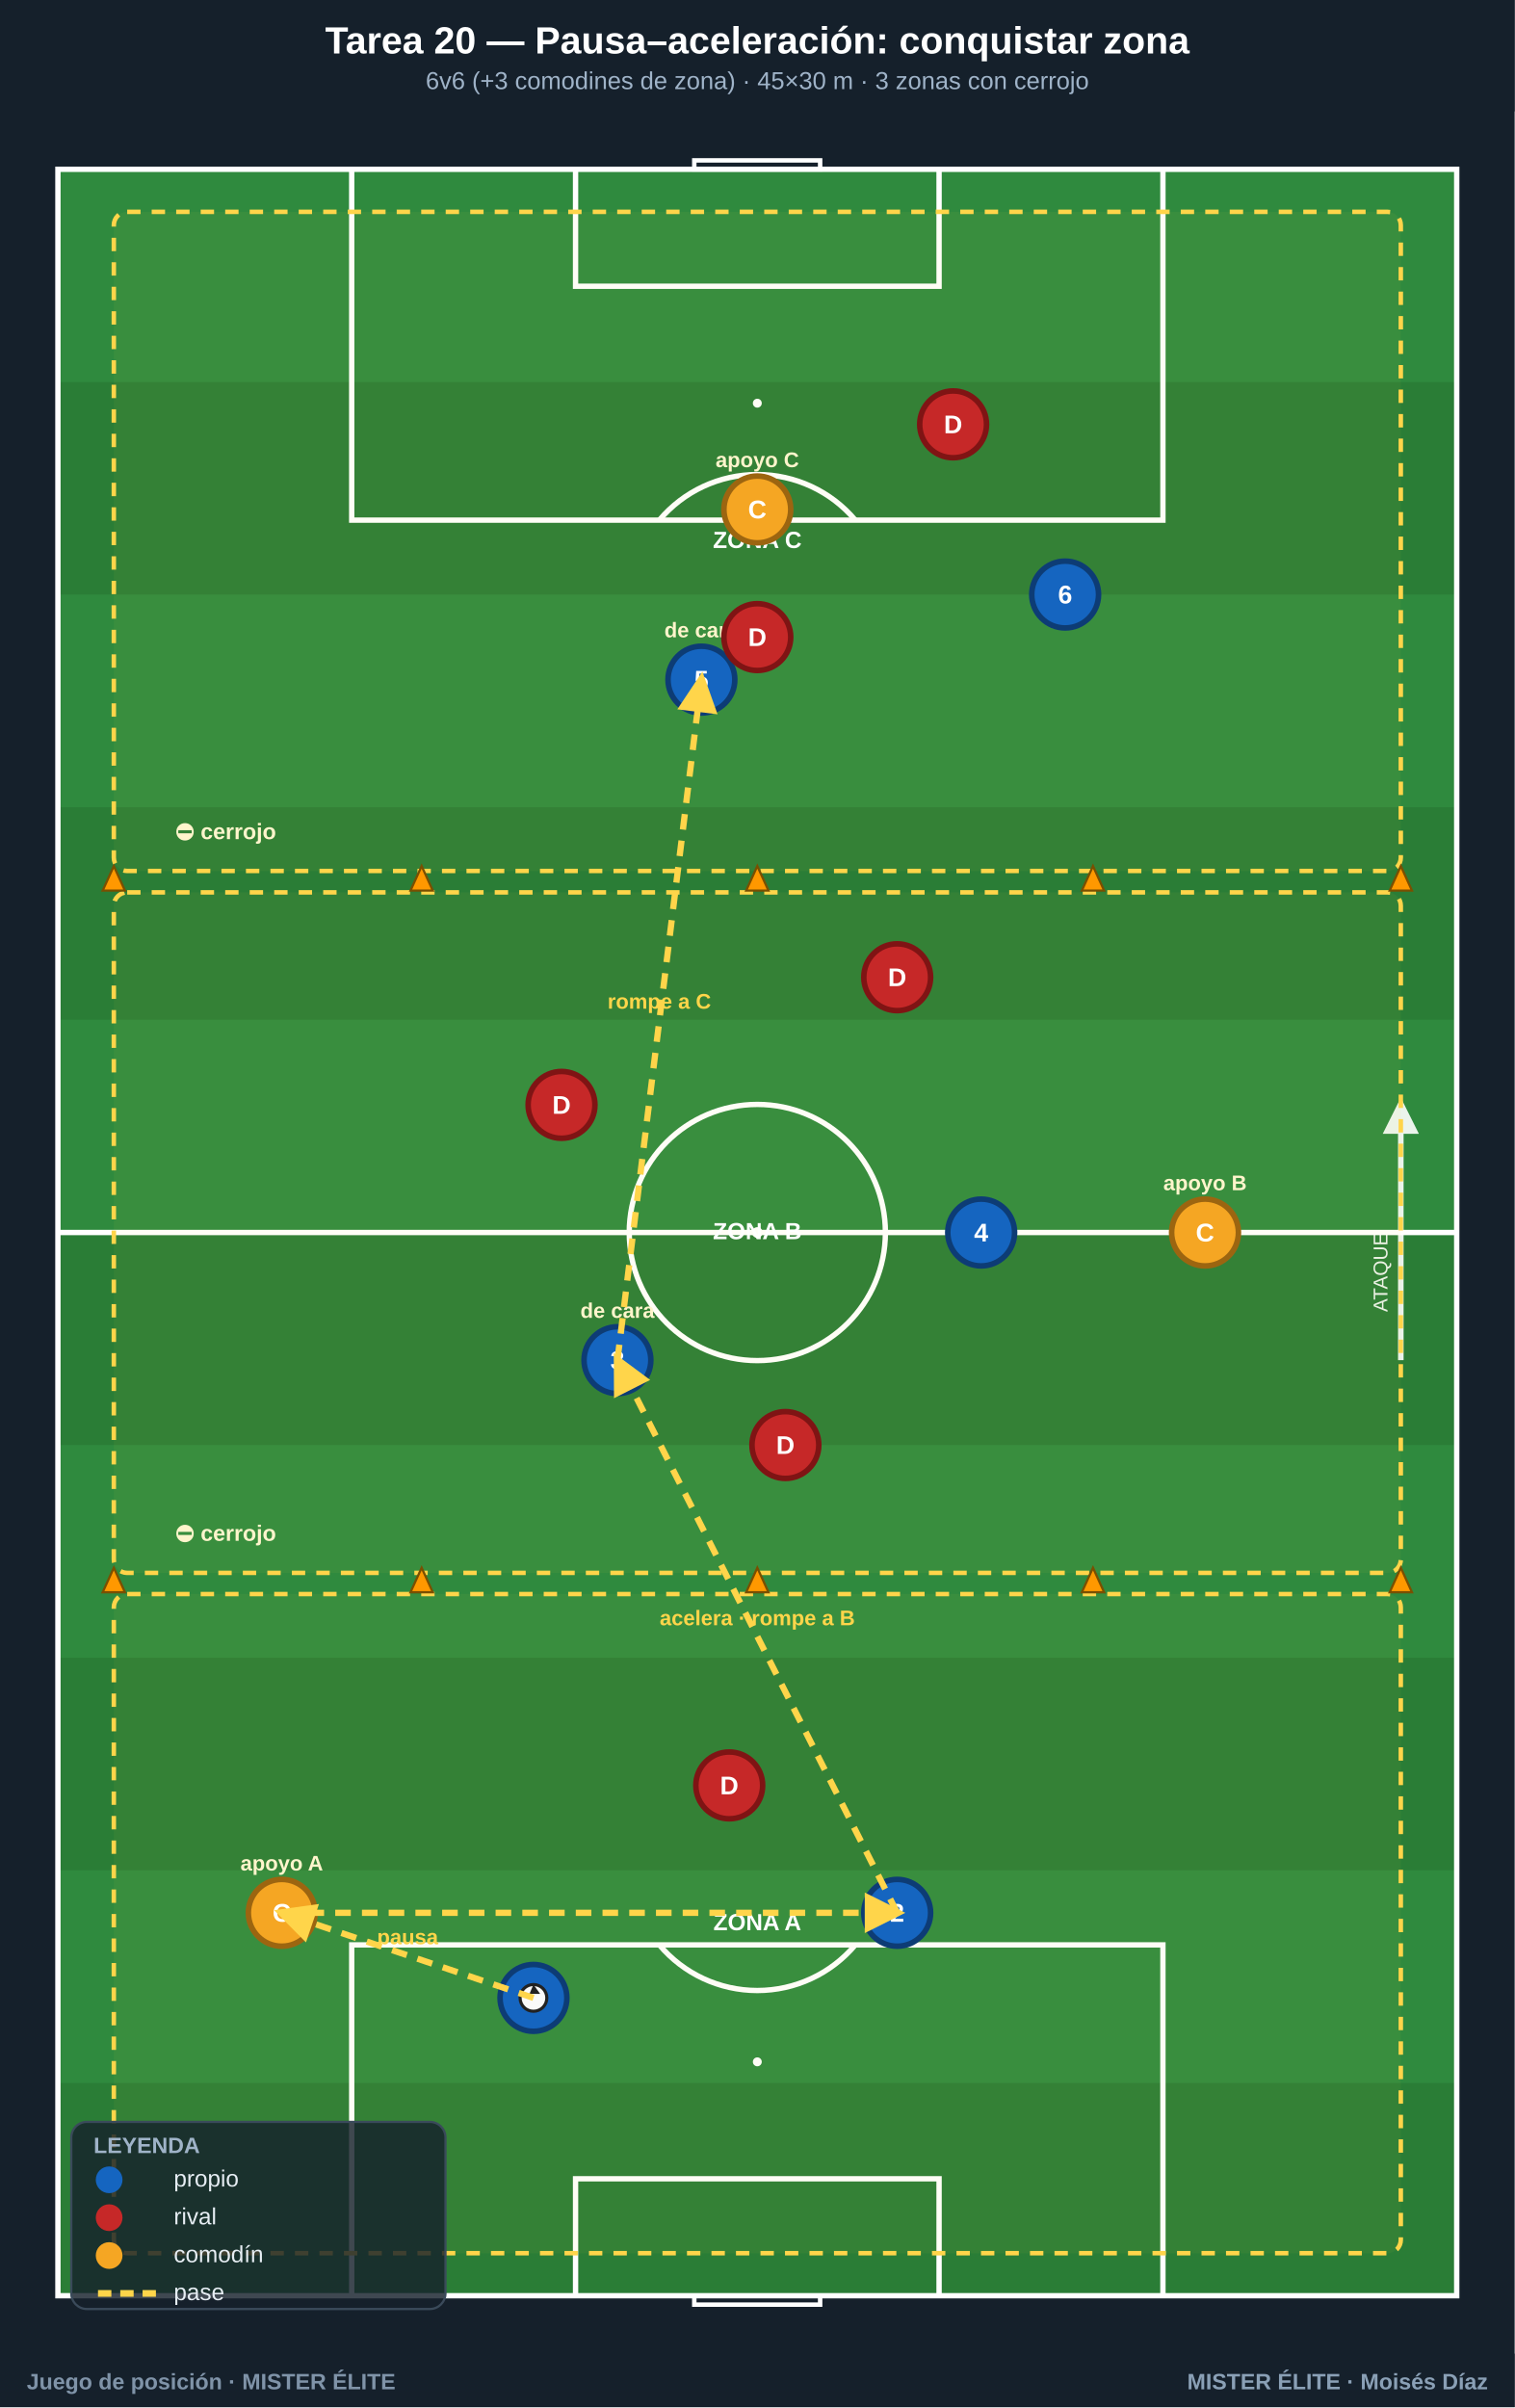
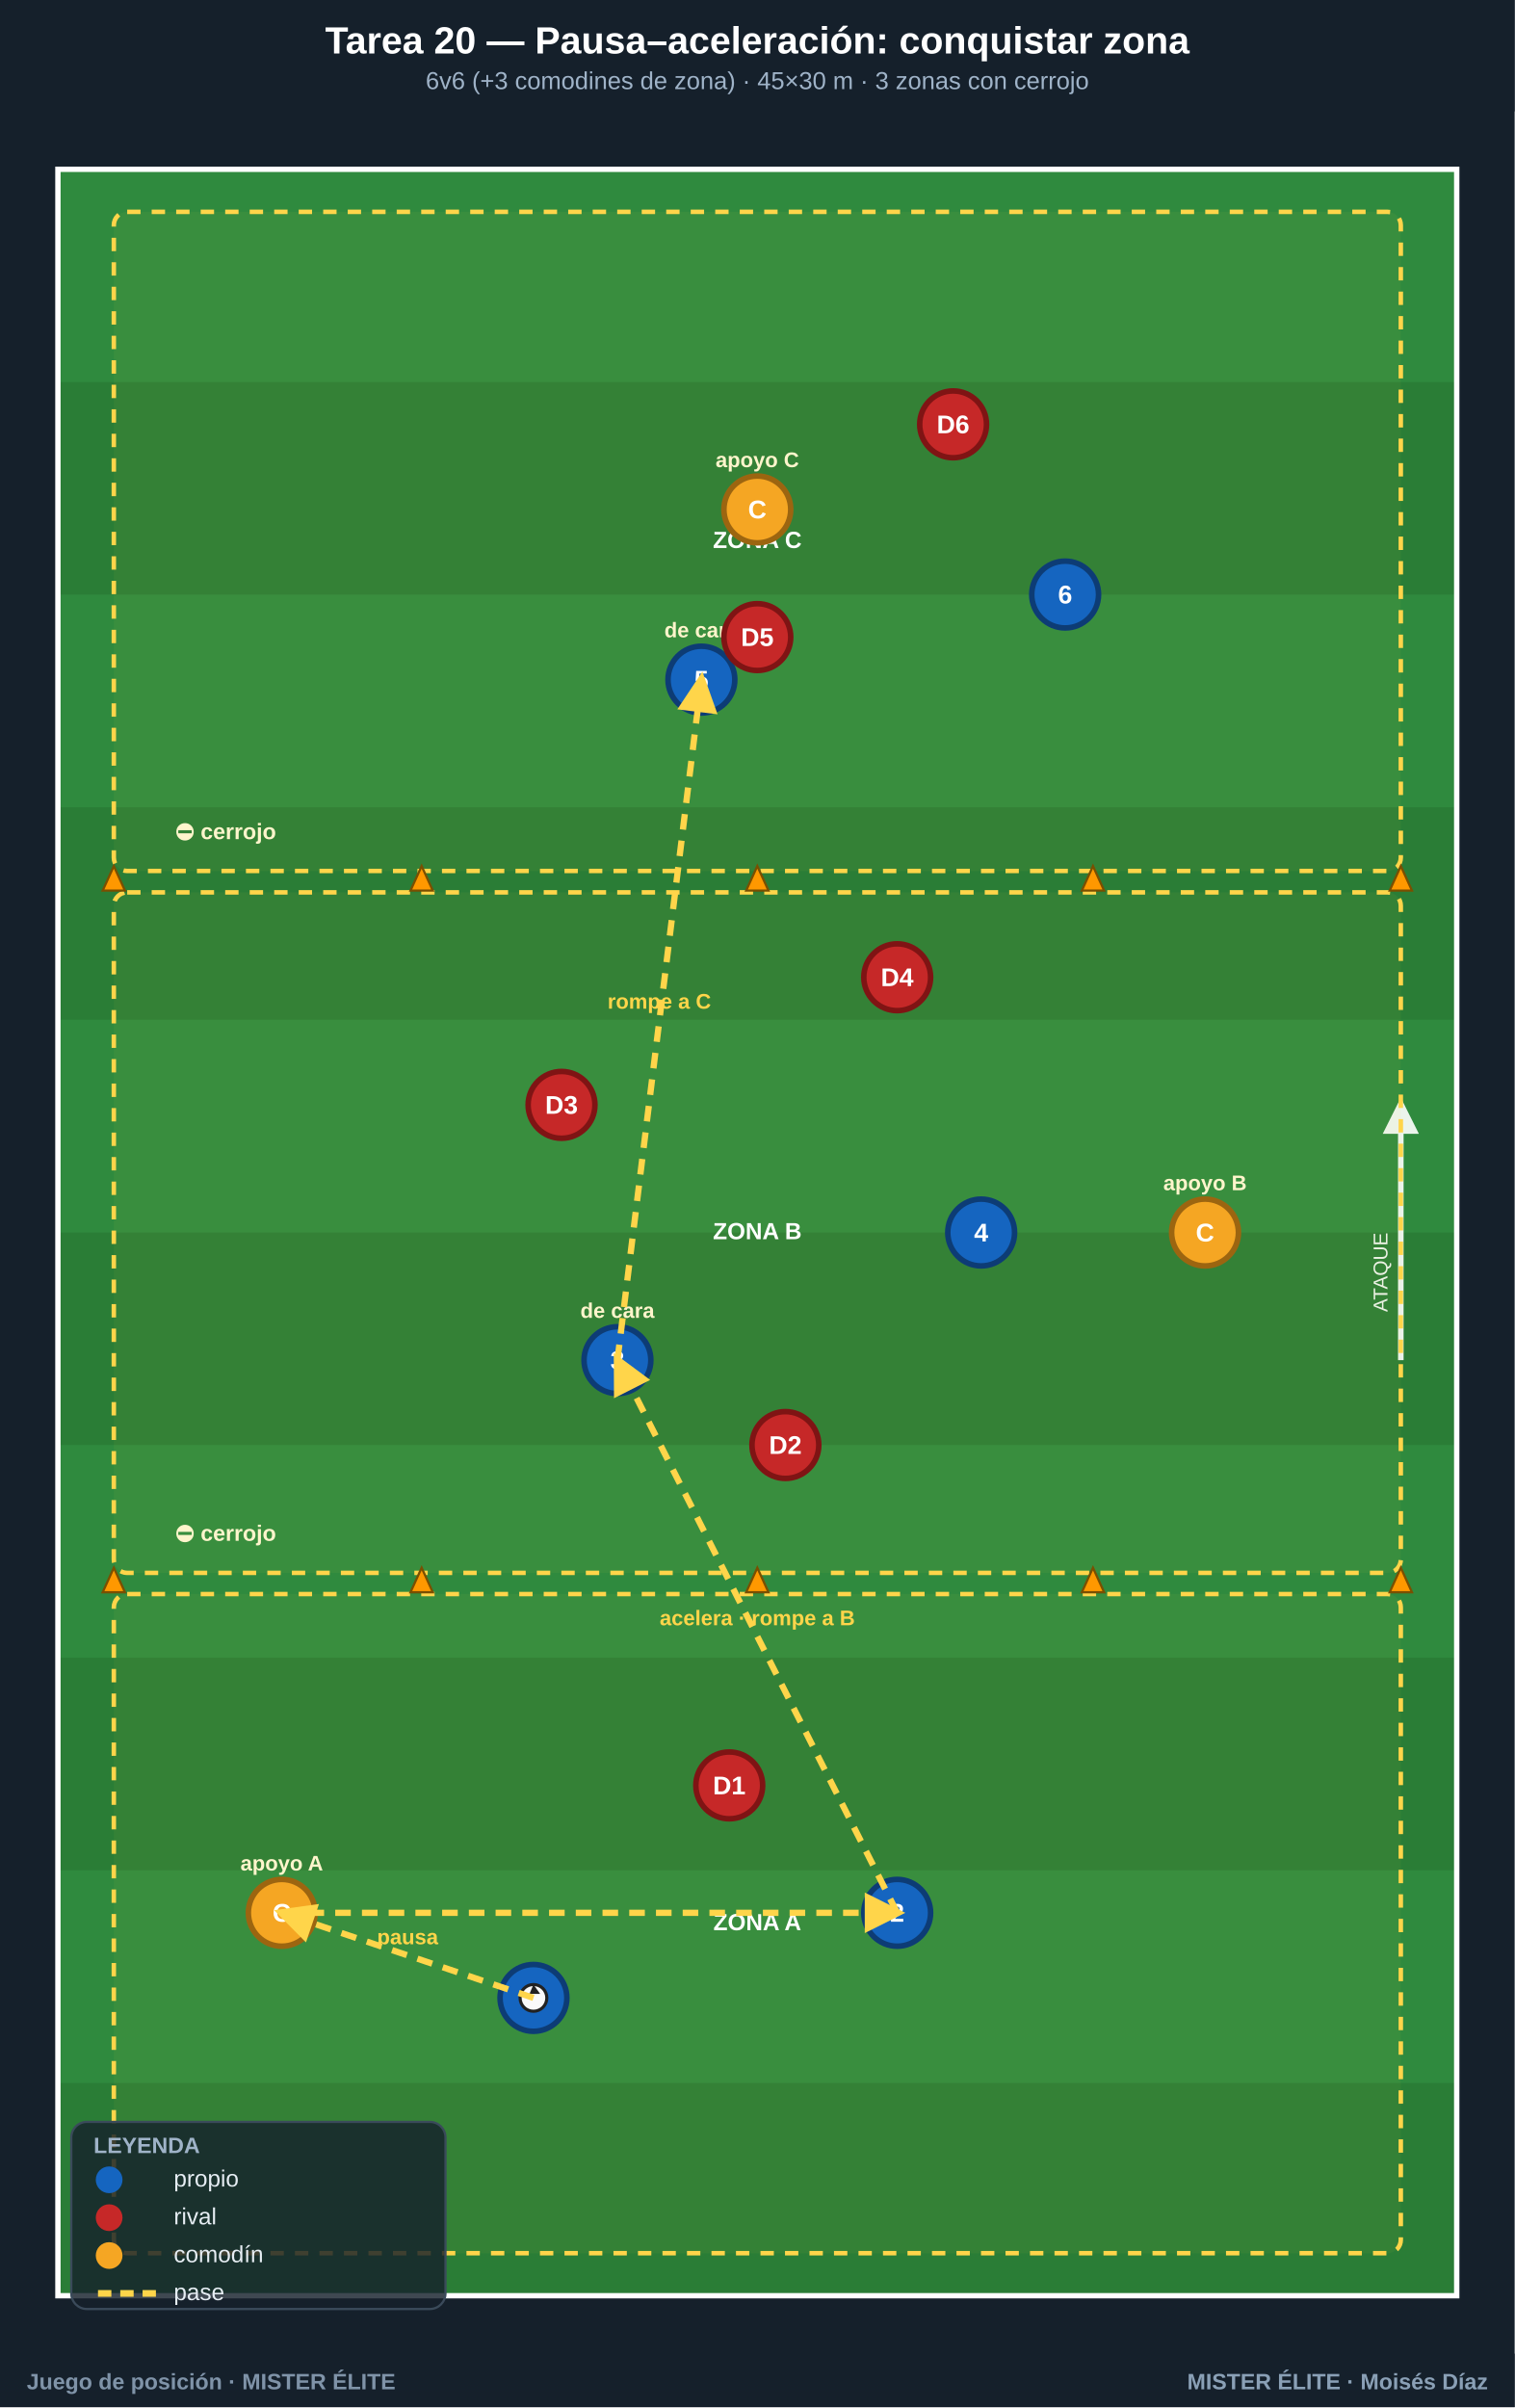
<svg xmlns="http://www.w3.org/2000/svg" viewBox="0 0 680 1081" width="680" height="1081" font-family="Segoe UI,Arial,sans-serif">
  <defs>
    <linearGradient id="sky" x1="0" y1="0" x2="0" y2="1">
      <stop offset="0" stop-color="#2f8a3e" />
      <stop offset="1" stop-color="#2b8139" />
    </linearGradient>
    <marker id="ah_pass" viewBox="0 0 10 10" refX="8" refY="5" markerWidth="6.5" markerHeight="6.5" orient="auto-start-reverse">
      <path d="M0,0 L10,5 L0,10 z" fill="#ffd54a" />
    </marker>
    <marker id="ah_run" viewBox="0 0 10 10" refX="8" refY="5" markerWidth="6.5" markerHeight="6.5" orient="auto-start-reverse">
      <path d="M0,0 L10,5 L0,10 z" fill="#ffffff" />
    </marker>
    <marker id="ah_drive" viewBox="0 0 10 10" refX="8" refY="5" markerWidth="6.5" markerHeight="6.5" orient="auto-start-reverse">
      <path d="M0,0 L10,5 L0,10 z" fill="#7ee0ff" />
    </marker>
    <marker id="ah_white" viewBox="0 0 10 10" refX="8" refY="5" markerWidth="6.5" markerHeight="6.5" orient="auto-start-reverse">
      <path d="M0,0 L10,5 L0,10 z" fill="#ffffff" />
    </marker>
  </defs>
  <rect x="0.0" y="0.0" width="680.0" height="1080.6" fill="#15202b" />
  <rect x="26.0" y="76.0" width="628.0" height="96.0" fill="#2f8a3e" />
  <rect x="26.0" y="171.5" width="628.0" height="96.0" fill="#2a7d36" />
  <rect x="26.0" y="266.9" width="628.0" height="96.0" fill="#2f8a3e" />
  <rect x="26.0" y="362.4" width="628.0" height="96.0" fill="#2a7d36" />
  <rect x="26.0" y="457.8" width="628.0" height="96.0" fill="#2f8a3e" />
  <rect x="26.0" y="553.3" width="628.0" height="96.0" fill="#2a7d36" />
  <rect x="26.0" y="648.7" width="628.0" height="96.0" fill="#2f8a3e" />
  <rect x="26.0" y="744.2" width="628.0" height="96.0" fill="#2a7d36" />
  <rect x="26.0" y="839.6" width="628.0" height="96.0" fill="#2f8a3e" />
  <rect x="26.0" y="935.1" width="628.0" height="96.0" fill="#2a7d36" />
  <rect x="26.0" y="76.0" width="628.0" height="954.6" fill="none" stroke="#ffffff" stroke-width="2.4" />
-   <line x1="26.0" y1="553.3" x2="654.0" y2="553.3" stroke="#ffffff" stroke-width="2.4" opacity="1" />
-   <circle cx="340.0" cy="553.3" r="57.5" fill="none" stroke="#ffffff" stroke-width="2.4" />
-   <circle cx="340.0" cy="553.3" r="2.4" fill="#ffffff" />
-   <path d="M157.9,76.0 L157.9,233.5 L522.1,233.5 L522.1,76.0" fill="none" stroke="#ffffff" stroke-width="2.4" />
-   <path d="M258.4,76.0 L258.4,128.5 L421.6,128.5 L421.6,76.0" fill="none" stroke="#ffffff" stroke-width="2.4" />
-   <circle cx="340.0" cy="181.0" r="2.0" fill="#ffffff" />
-   <rect x="311.7" y="72.0" width="56.5" height="4" fill="none" stroke="#ffffff" stroke-width="2" />
-   <path d="M296.0,233.5 A57.5,57.5 0 0 1 384.0,233.5" fill="none" stroke="#ffffff" stroke-width="2.4" />
-   <path d="M157.9,1030.6 L157.9,873.1 L522.1,873.1 L522.1,1030.6" fill="none" stroke="#ffffff" stroke-width="2.4" />
-   <path d="M258.4,1030.6 L258.4,978.1 L421.6,978.1 L421.6,1030.6" fill="none" stroke="#ffffff" stroke-width="2.4" />
-   <circle cx="340.0" cy="925.6" r="2.0" fill="#ffffff" />
-   <rect x="311.7" y="1030.6" width="56.5" height="4" fill="none" stroke="#ffffff" stroke-width="2" />
-   <path d="M296.0,873.1 A57.5,57.5 0 0 0 384.0,873.1" fill="none" stroke="#ffffff" stroke-width="2.4" />
  <rect x="0.0" y="0.0" width="680.0" height="50.0" fill="#15202b" />
  <text x="340.0" y="24.0" font-family="Segoe UI,Arial,sans-serif" font-size="17" font-weight="800" fill="#ffffff" text-anchor="middle">Tarea 20 — Pausa–aceleración: conquistar zona</text>
  <text x="340.0" y="40.0" font-family="Segoe UI,Arial,sans-serif" font-size="11" font-weight="500" fill="#9fb3c8" text-anchor="middle">6v6 (+3 comodines de zona) · 45×30 m · 3 zonas con cerrojo</text>
  <rect x="0.0" y="1056.6" width="680.0" height="24.0" fill="#15202b" />
  <text x="668.0" y="1072.6" font-family="Segoe UI,Arial,sans-serif" font-size="10" font-weight="700" fill="#8aa0b6" text-anchor="end">MISTER ÉLITE · Moisés Díaz</text>
  <text x="12.0" y="1072.6" font-family="Segoe UI,Arial,sans-serif" font-size="10" font-weight="600" fill="#7f93a8" text-anchor="start">Juego de posición · MISTER ÉLITE</text>
  <g opacity="0.9">
    <line x1="628.9" y1="610.6" x2="628.9" y2="496.0" stroke="#ffffff" stroke-width="2.5" marker-end="url(#ah_white)" />
    <text x="622.9" y="553.3" font-family="Segoe UI,Arial" font-size="9" fill="#ffffff" text-anchor="end" transform="rotate(-90 622.9 553.3)">ATAQUE</text>
  </g>
  <rect x="51.1" y="715.6" width="577.8" height="295.9" rx="6" fill="#ffd54a" fill-opacity="0.05" stroke="#ffd54a" stroke-width="2" stroke-dasharray="6 5" />
  <text x="340.0" y="866.5" font-family="Segoe UI,Arial,sans-serif" font-size="10.5" font-weight="700" fill="#fff" text-anchor="middle">ZONA A</text>
  <rect x="51.1" y="400.6" width="577.8" height="305.5" rx="6" fill="#ffd54a" fill-opacity="0.05" stroke="#ffd54a" stroke-width="2" stroke-dasharray="6 5" />
  <text x="340.0" y="556.3" font-family="Segoe UI,Arial,sans-serif" font-size="10.5" font-weight="700" fill="#fff" text-anchor="middle">ZONA B</text>
  <rect x="51.1" y="95.1" width="577.8" height="295.9" rx="6" fill="#ffd54a" fill-opacity="0.05" stroke="#ffd54a" stroke-width="2" stroke-dasharray="6 5" />
  <text x="340.0" y="246.0" font-family="Segoe UI,Arial,sans-serif" font-size="10.5" font-weight="700" fill="#fff" text-anchor="middle">ZONA C</text>
  <path d="M51.1,703.8 l5,11 l-10,0 z" fill="#ff9800" stroke="#7a4f00" stroke-width="1" />
  <path d="M51.1,388.8 l5,11 l-10,0 z" fill="#ff9800" stroke="#7a4f00" stroke-width="1" />
  <path d="M189.3,703.8 l5,11 l-10,0 z" fill="#ff9800" stroke="#7a4f00" stroke-width="1" />
  <path d="M189.3,388.8 l5,11 l-10,0 z" fill="#ff9800" stroke="#7a4f00" stroke-width="1" />
  <path d="M340.0,703.8 l5,11 l-10,0 z" fill="#ff9800" stroke="#7a4f00" stroke-width="1" />
  <path d="M340.0,388.8 l5,11 l-10,0 z" fill="#ff9800" stroke="#7a4f00" stroke-width="1" />
  <path d="M490.7,703.8 l5,11 l-10,0 z" fill="#ff9800" stroke="#7a4f00" stroke-width="1" />
  <path d="M490.7,388.8 l5,11 l-10,0 z" fill="#ff9800" stroke="#7a4f00" stroke-width="1" />
  <path d="M628.9,703.8 l5,11 l-10,0 z" fill="#ff9800" stroke="#7a4f00" stroke-width="1" />
  <path d="M628.9,388.8 l5,11 l-10,0 z" fill="#ff9800" stroke="#7a4f00" stroke-width="1" />
  <text x="101.4" y="691.7" font-family="Segoe UI,Arial,sans-serif" font-size="10" font-weight="600" fill="#fff5cc" text-anchor="middle">⛔ cerrojo</text>
  <text x="101.4" y="376.7" font-family="Segoe UI,Arial,sans-serif" font-size="10" font-weight="600" fill="#fff5cc" text-anchor="middle">⛔ cerrojo</text>
  <g>
    <circle cx="126.5" cy="858.7" r="15" fill="#f5a623" stroke="#9c6510" stroke-width="2.5" />
    <text x="126.5" y="862.7" font-family="Segoe UI,Arial" font-size="11.5" font-weight="800" fill="#fff" text-anchor="middle">C</text>
  </g>
  <text x="126.5" y="839.7" font-family="Segoe UI,Arial,sans-serif" font-size="9.5" font-weight="600" fill="#fff5cc" text-anchor="middle">apoyo A</text>
  <g>
    <circle cx="541.0" cy="553.3" r="15" fill="#f5a623" stroke="#9c6510" stroke-width="2.5" />
    <text x="541.0" y="557.3" font-family="Segoe UI,Arial" font-size="11.5" font-weight="800" fill="#fff" text-anchor="middle">C</text>
  </g>
  <text x="541.0" y="534.3" font-family="Segoe UI,Arial,sans-serif" font-size="9.5" font-weight="600" fill="#fff5cc" text-anchor="middle">apoyo B</text>
  <g>
    <circle cx="340.0" cy="228.7" r="15" fill="#f5a623" stroke="#9c6510" stroke-width="2.5" />
    <text x="340.0" y="232.7" font-family="Segoe UI,Arial" font-size="11.5" font-weight="800" fill="#fff" text-anchor="middle">C</text>
  </g>
  <text x="340.0" y="209.7" font-family="Segoe UI,Arial,sans-serif" font-size="9.5" font-weight="600" fill="#fff5cc" text-anchor="middle">apoyo C</text>
  <g>
    <circle cx="239.5" cy="896.9" r="15" fill="#1565c0" stroke="#0d3c75" stroke-width="2.5" />
    <text x="239.5" y="900.9" font-family="Segoe UI,Arial" font-size="11.5" font-weight="800" fill="#fff" text-anchor="middle">1</text>
  </g>
  <circle cx="239.5" cy="896.9" r="6.0" fill="#fafafa" stroke="#222" stroke-width="1.4" />
  <path d="M239.5,890.9 l3.0,4.2 l-4.8,0 z" fill="#222" />
  <g>
    <circle cx="402.8" cy="858.7" r="15" fill="#1565c0" stroke="#0d3c75" stroke-width="2.5" />
    <text x="402.8" y="862.7" font-family="Segoe UI,Arial" font-size="11.5" font-weight="800" fill="#fff" text-anchor="middle">2</text>
  </g>
  <g>
    <circle cx="277.2" cy="610.6" r="15" fill="#1565c0" stroke="#0d3c75" stroke-width="2.5" />
    <text x="277.2" y="614.6" font-family="Segoe UI,Arial" font-size="11.5" font-weight="800" fill="#fff" text-anchor="middle">3</text>
  </g>
  <text x="277.2" y="591.6" font-family="Segoe UI,Arial,sans-serif" font-size="9.5" font-weight="600" fill="#fff5cc" text-anchor="middle">de cara</text>
  <g>
    <circle cx="440.5" cy="553.3" r="15" fill="#1565c0" stroke="#0d3c75" stroke-width="2.5" />
    <text x="440.5" y="557.3" font-family="Segoe UI,Arial" font-size="11.5" font-weight="800" fill="#fff" text-anchor="middle">4</text>
  </g>
  <g>
    <circle cx="314.9" cy="305.1" r="15" fill="#1565c0" stroke="#0d3c75" stroke-width="2.5" />
    <text x="314.9" y="309.1" font-family="Segoe UI,Arial" font-size="11.5" font-weight="800" fill="#fff" text-anchor="middle">5</text>
  </g>
  <text x="314.9" y="286.1" font-family="Segoe UI,Arial,sans-serif" font-size="9.5" font-weight="600" fill="#fff5cc" text-anchor="middle">de cara</text>
  <g>
    <circle cx="478.2" cy="266.9" r="15" fill="#1565c0" stroke="#0d3c75" stroke-width="2.5" />
    <text x="478.2" y="270.9" font-family="Segoe UI,Arial" font-size="11.5" font-weight="800" fill="#fff" text-anchor="middle">6</text>
  </g>
  <g>
    <circle cx="327.4" cy="801.5" r="15" fill="#c62828" stroke="#7f1414" stroke-width="2.5" />
-     <text x="327.4" y="805.5" font-family="Segoe UI,Arial" font-size="11.5" font-weight="800" fill="#fff" text-anchor="middle">D</text>
+     <text x="327.4" y="805.5" font-family="Segoe UI,Arial" font-size="11.5" font-weight="800" fill="#fff" text-anchor="middle">D1</text>
  </g>
  <g>
    <circle cx="352.6" cy="648.7" r="15" fill="#c62828" stroke="#7f1414" stroke-width="2.5" />
-     <text x="352.6" y="652.7" font-family="Segoe UI,Arial" font-size="11.5" font-weight="800" fill="#fff" text-anchor="middle">D</text>
+     <text x="352.6" y="652.7" font-family="Segoe UI,Arial" font-size="11.5" font-weight="800" fill="#fff" text-anchor="middle">D2</text>
  </g>
  <g>
    <circle cx="252.1" cy="496.0" r="15" fill="#c62828" stroke="#7f1414" stroke-width="2.5" />
-     <text x="252.1" y="500.0" font-family="Segoe UI,Arial" font-size="11.5" font-weight="800" fill="#fff" text-anchor="middle">D</text>
+     <text x="252.1" y="500.0" font-family="Segoe UI,Arial" font-size="11.5" font-weight="800" fill="#fff" text-anchor="middle">D3</text>
  </g>
  <g>
    <circle cx="402.8" cy="438.7" r="15" fill="#c62828" stroke="#7f1414" stroke-width="2.5" />
-     <text x="402.8" y="442.7" font-family="Segoe UI,Arial" font-size="11.5" font-weight="800" fill="#fff" text-anchor="middle">D</text>
+     <text x="402.8" y="442.7" font-family="Segoe UI,Arial" font-size="11.5" font-weight="800" fill="#fff" text-anchor="middle">D4</text>
  </g>
  <g>
    <circle cx="340.0" cy="286.0" r="15" fill="#c62828" stroke="#7f1414" stroke-width="2.5" />
-     <text x="340.0" y="290.0" font-family="Segoe UI,Arial" font-size="11.5" font-weight="800" fill="#fff" text-anchor="middle">D</text>
+     <text x="340.0" y="290.0" font-family="Segoe UI,Arial" font-size="11.5" font-weight="800" fill="#fff" text-anchor="middle">D5</text>
  </g>
  <g>
    <circle cx="427.9" cy="190.5" r="15" fill="#c62828" stroke="#7f1414" stroke-width="2.5" />
-     <text x="427.9" y="194.5" font-family="Segoe UI,Arial" font-size="11.5" font-weight="800" fill="#fff" text-anchor="middle">D</text>
+     <text x="427.9" y="194.5" font-family="Segoe UI,Arial" font-size="11.5" font-weight="800" fill="#fff" text-anchor="middle">D6</text>
  </g>
  <line x1="239.5" y1="896.9" x2="126.5" y2="858.7" stroke="#ffd54a" stroke-width="2.8" stroke-dasharray="7 5" marker-end="url(#ah_pass)" />
  <text x="183.0" y="872.8" font-family="Segoe UI,Arial,sans-serif" font-size="9.5" font-weight="700" fill="#ffd54a" text-anchor="middle">pausa</text>
  <line x1="126.5" y1="858.7" x2="402.8" y2="858.7" stroke="#ffd54a" stroke-width="2.8" stroke-dasharray="7 5" marker-end="url(#ah_pass)" />
  <line x1="402.8" y1="858.7" x2="277.2" y2="610.6" stroke="#ffd54a" stroke-width="2.8" stroke-dasharray="7 5" marker-end="url(#ah_pass)" />
  <text x="340.0" y="729.6" font-family="Segoe UI,Arial,sans-serif" font-size="9.5" font-weight="700" fill="#ffd54a" text-anchor="middle">acelera · rompe a B</text>
  <line x1="277.2" y1="610.6" x2="314.9" y2="305.1" stroke="#ffd54a" stroke-width="2.8" stroke-dasharray="7 5" marker-end="url(#ah_pass)" />
  <text x="296.0" y="452.8" font-family="Segoe UI,Arial,sans-serif" font-size="9.5" font-weight="700" fill="#ffd54a" text-anchor="middle">rompe a C</text>
  <g>
    <rect x="32" y="952.56" width="168" height="84" rx="7" fill="#15202b" fill-opacity="0.82" stroke="#3a4a5a" stroke-width="1" />
    <text x="42" y="966.56" font-family="Segoe UI,Arial" font-size="10" font-weight="800" fill="#9fb3c8">LEYENDA</text>
    <circle cx="49" cy="978.56" r="6" fill="#1565c0" />
    <text x="78" y="981.56" font-family="Segoe UI,Arial" font-size="10.5" fill="#e6edf3">propio</text>
    <circle cx="49" cy="995.56" r="6" fill="#c62828" />
    <text x="78" y="998.56" font-family="Segoe UI,Arial" font-size="10.5" fill="#e6edf3">rival</text>
    <circle cx="49" cy="1012.56" r="6" fill="#f5a623" />
    <text x="78" y="1015.56" font-family="Segoe UI,Arial" font-size="10.5" fill="#e6edf3">comodín</text>
    <line x1="44" y1="1029.56" x2="70" y2="1029.56" stroke="#ffd54a" stroke-width="3" stroke-dasharray="6 4" />
    <text x="78" y="1032.56" font-family="Segoe UI,Arial" font-size="10.5" fill="#e6edf3">pase</text>
  </g>
</svg>
